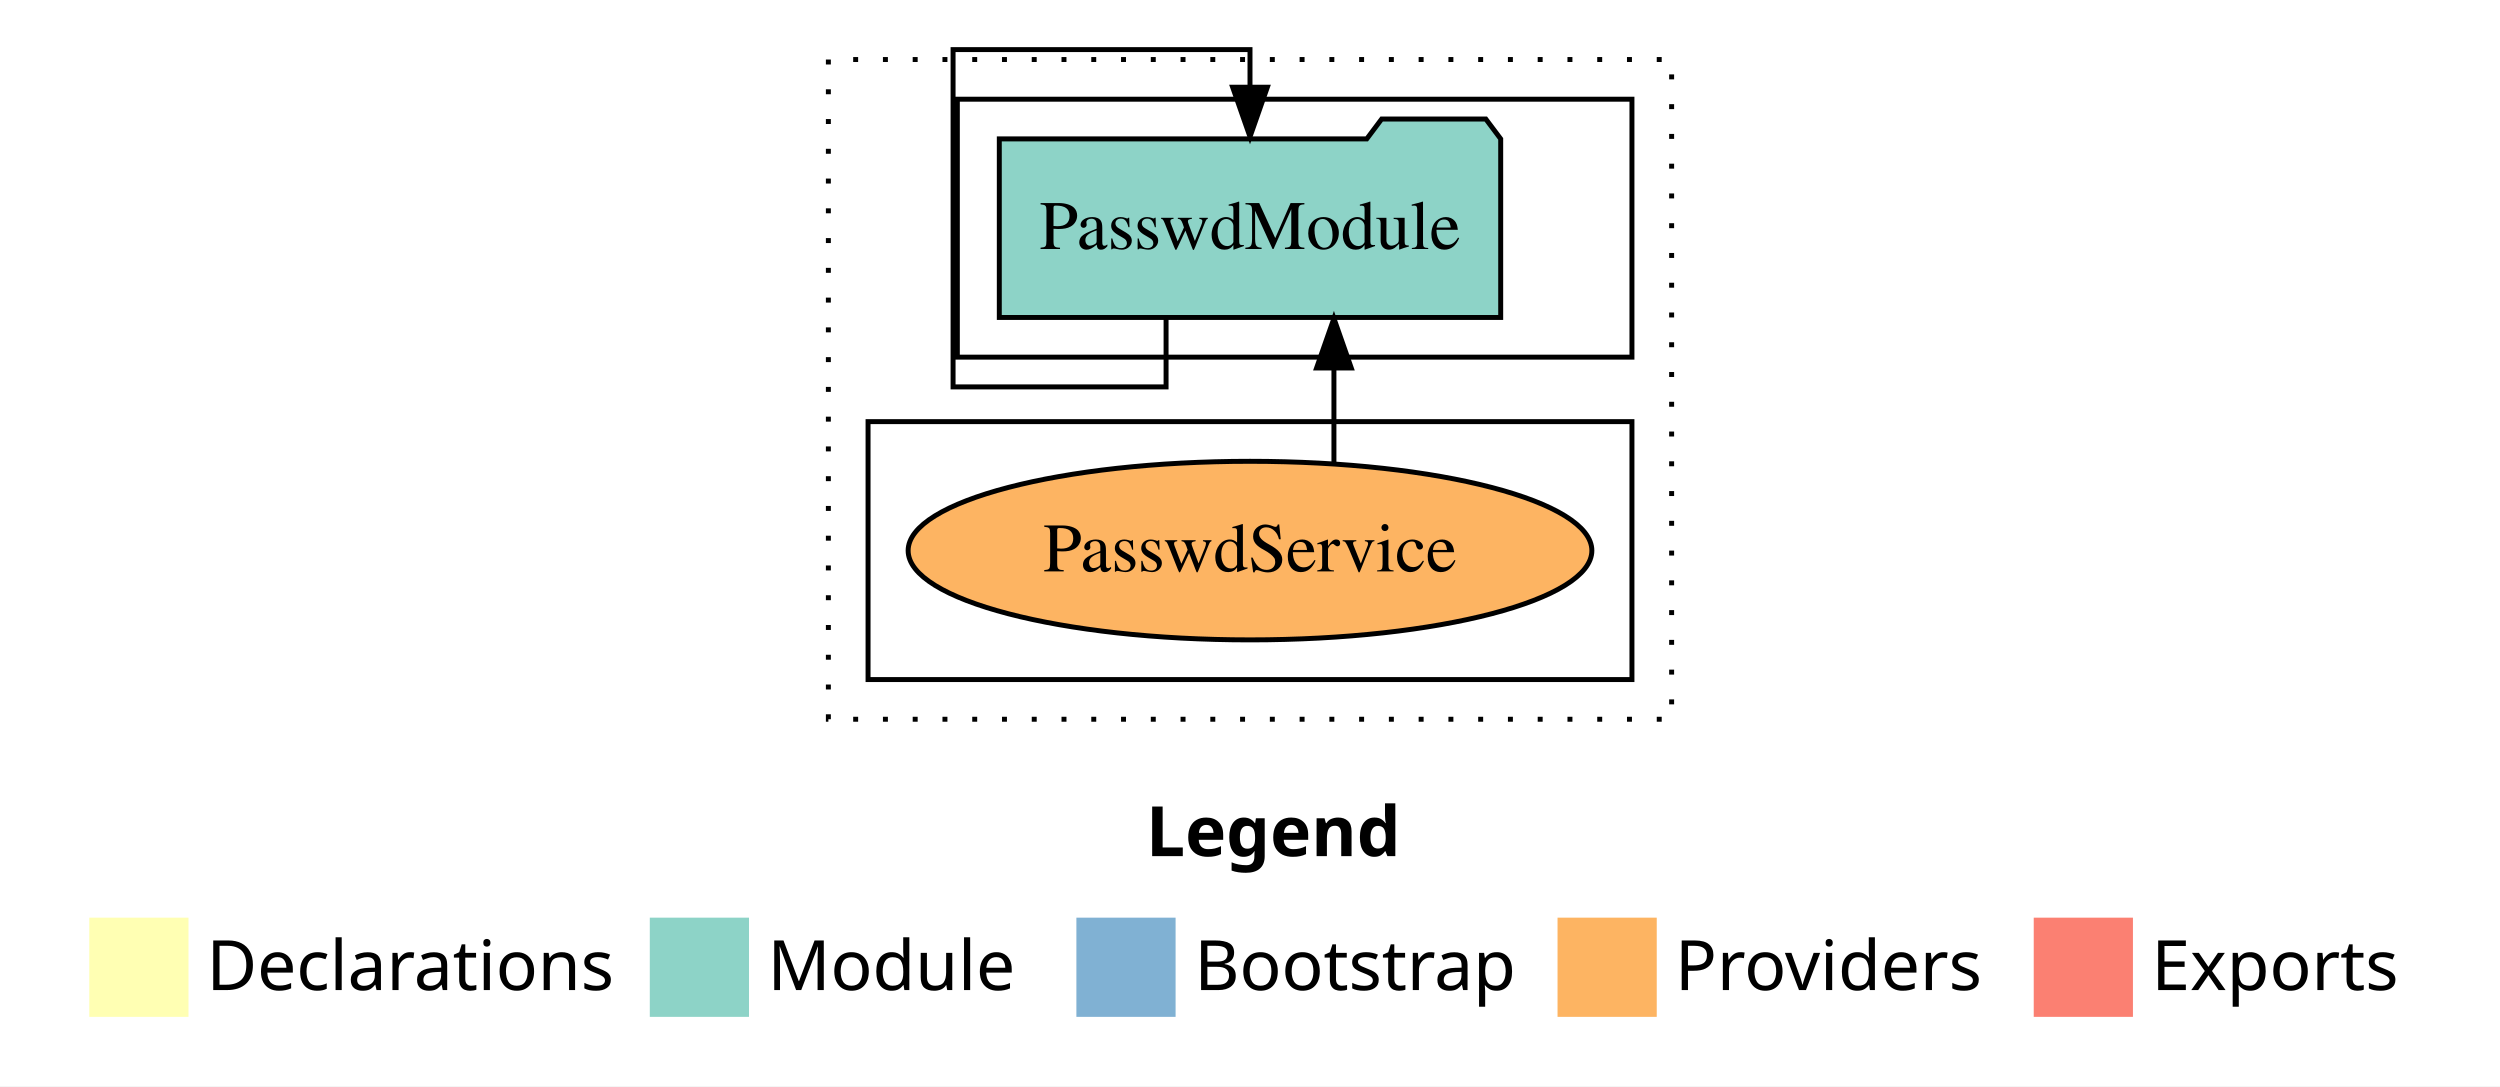
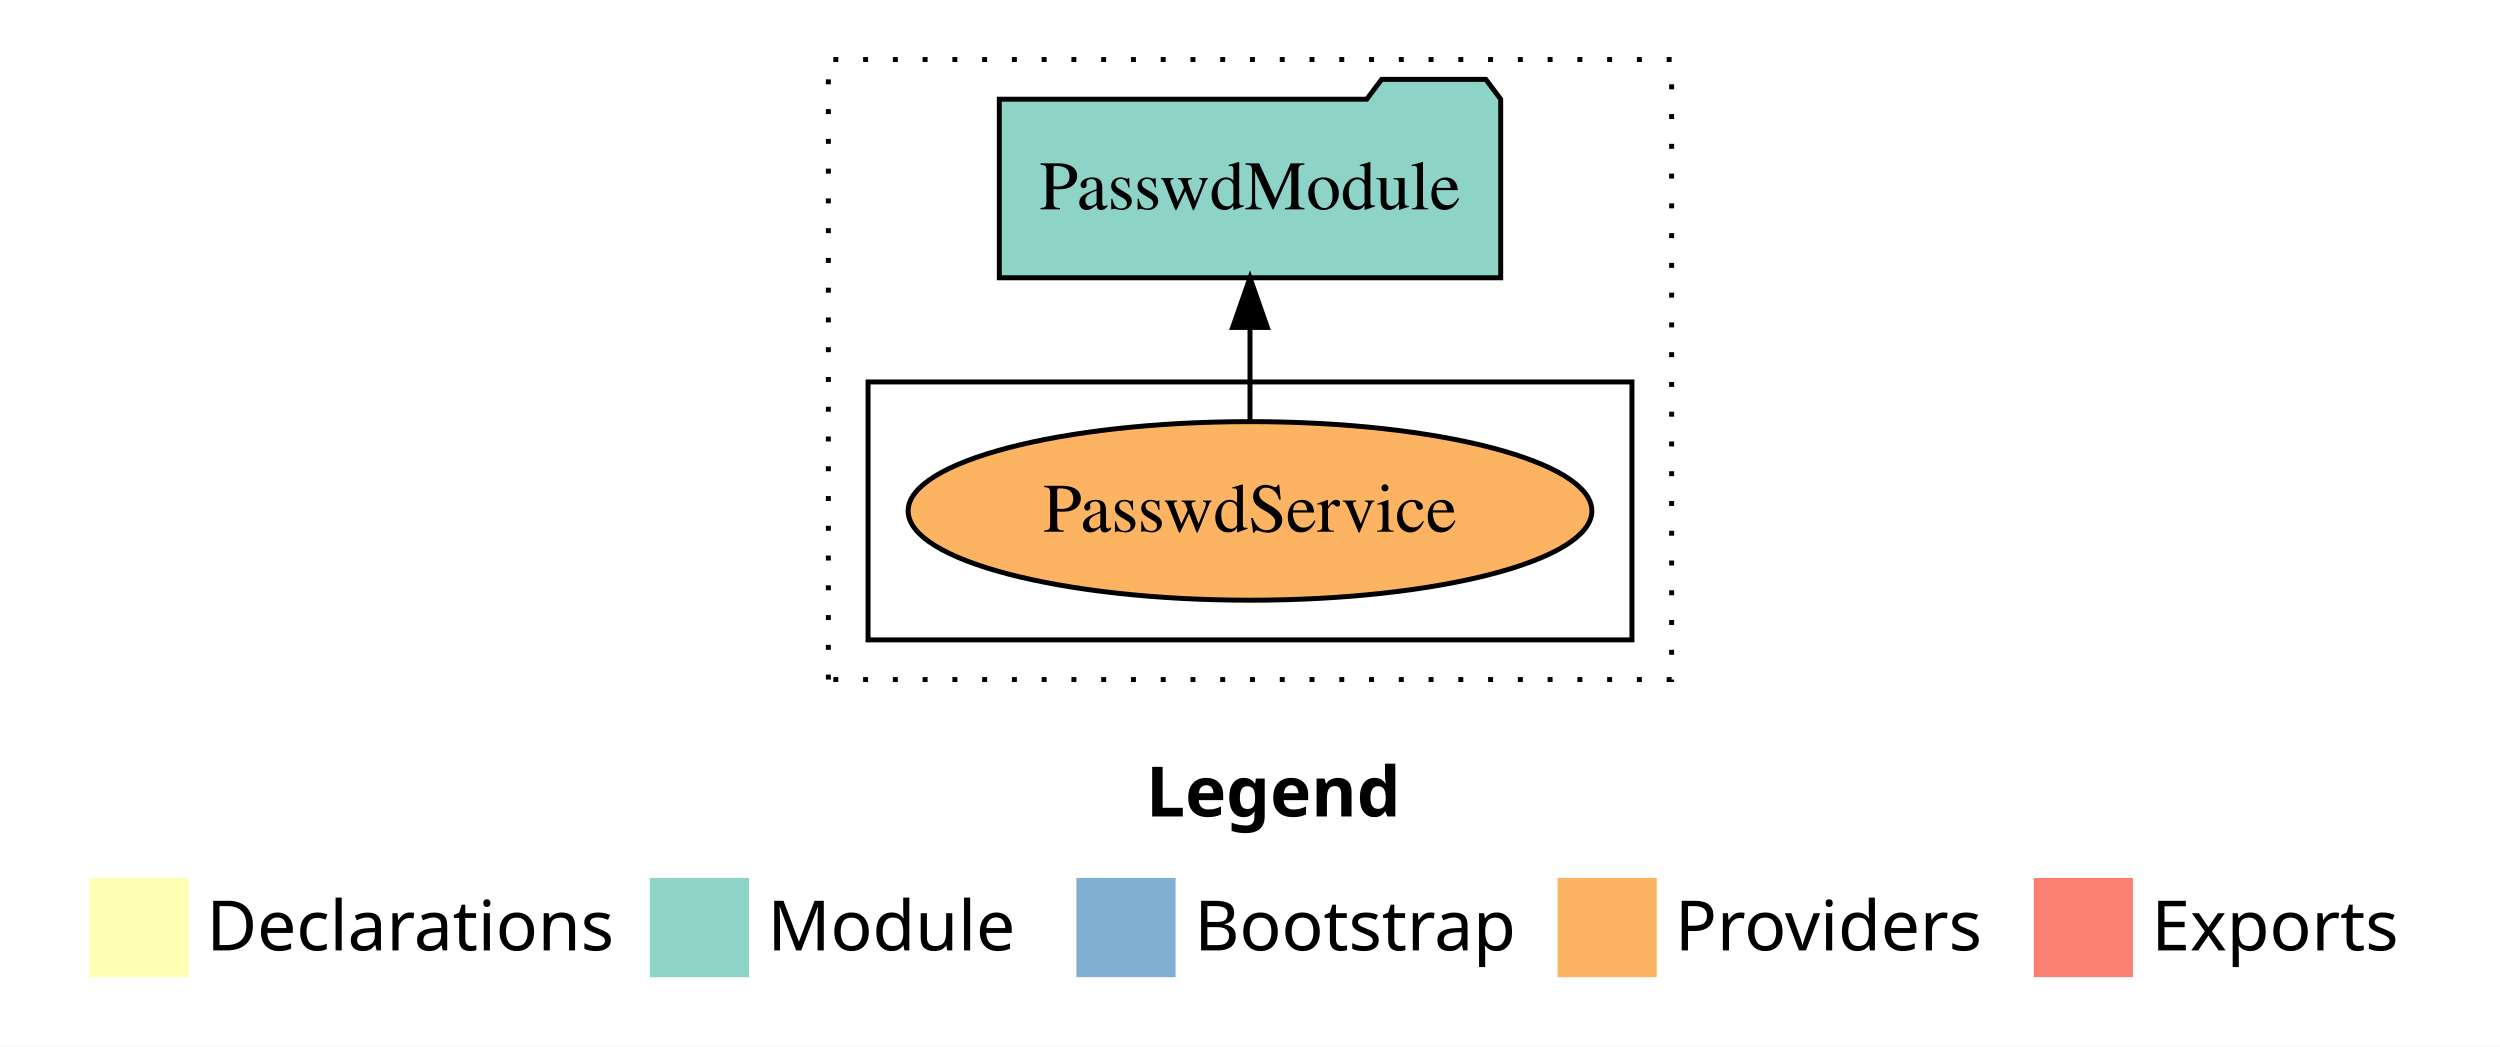
- <svg xmlns="http://www.w3.org/2000/svg" width="504pt" height="219pt" viewBox="0.00 0.00 504.00 219.00">
-   <g id="graph0" class="graph" transform="scale(1 1) rotate(0) translate(4 215)">
-     <polygon fill="white" stroke="transparent" points="-4,4 -4,-215 500,-215 500,4 -4,4" />
+ <svg xmlns="http://www.w3.org/2000/svg" width="504pt" height="211pt" viewBox="0.00 0.00 504.00 211.00">
+   <g id="graph0" class="graph" transform="scale(1 1) rotate(0) translate(4 207)">
+     <polygon fill="white" stroke="transparent" points="-4,4 -4,-207 500,-207 500,4 -4,4" />
    <text text-anchor="start" x="227.01" y="-42.4" font-family="Times-12" font-weight="bold" font-size="14.00">Legend</text>
    <polygon fill="#ffffb3" stroke="transparent" points="14,-10 14,-30 34,-30 34,-10 14,-10" />
    <text text-anchor="start" x="37.63" y="-15.4" font-family="Times-12" font-size="14.00">  Declarations</text>
    <polygon fill="#8dd3c7" stroke="transparent" points="127,-10 127,-30 147,-30 147,-10 127,-10" />
    <text text-anchor="start" x="150.73" y="-15.4" font-family="Times-12" font-size="14.00">  Module</text>
    <polygon fill="#80b1d3" stroke="transparent" points="213,-10 213,-30 233,-30 233,-10 213,-10" />
    <text text-anchor="start" x="236.78" y="-15.4" font-family="Times-12" font-size="14.00">  Bootstrap</text>
    <polygon fill="#fdb462" stroke="transparent" points="310,-10 310,-30 330,-30 330,-10 310,-10" />
    <text text-anchor="start" x="333.67" y="-15.4" font-family="Times-12" font-size="14.00">  Providers</text>
    <polygon fill="#fb8072" stroke="transparent" points="406,-10 406,-30 426,-30 426,-10 406,-10" />
    <text text-anchor="start" x="429.73" y="-15.4" font-family="Times-12" font-size="14.00">  Exports</text>
    <g id="clust1" class="cluster">
-       <polygon fill="none" stroke="black" stroke-dasharray="1,5" points="163,-70 163,-203 333,-203 333,-70 163,-70" />
+       <polygon fill="none" stroke="black" stroke-dasharray="1,5" points="163,-70 163,-195 333,-195 333,-70 163,-70" />
    </g>
    <g id="clust6" class="cluster">
      <polygon fill="none" stroke="black" points="171,-78 171,-130 325,-130 325,-78 171,-78" />
    </g>
-     <g id="clust3" class="cluster">
-       <polygon fill="none" stroke="black" points="189,-143 189,-195 325,-195 325,-143 189,-143" />
+     <g id="node1" class="node">
+       <ellipse fill="#fdb462" stroke="black" cx="248" cy="-104" rx="68.92" ry="18" />
+       <text text-anchor="middle" x="248" y="-99.8" font-family="Times,serif" font-size="14.00">PasswdService</text>
    </g>
-     <g id="node1" class="node">
+     <g id="node2" class="node">
      <polygon fill="#8dd3c7" stroke="black" points="298.54,-187 295.54,-191 274.54,-191 271.54,-187 197.46,-187 197.46,-151 298.54,-151 298.54,-187" />
      <text text-anchor="middle" x="248" y="-164.8" font-family="Times,serif" font-size="14.00">PasswdModule</text>
    </g>
    <g id="edge1" class="edge">
-       <path fill="none" stroke="black" d="M231.08,-150.76C231.08,-143.57 231.08,-137 231.08,-137 231.08,-137 188.14,-137 188.14,-137 188.14,-137 188.14,-205 188.14,-205 188.14,-205 248,-205 248,-205 248,-205 248,-197.42 248,-197.42" />
-       <polygon fill="black" stroke="black" points="251.5,-197.42 248,-187.42 244.5,-197.42 251.5,-197.42" />
-     </g>
-     <g id="node2" class="node">
-       <ellipse fill="#fdb462" stroke="black" cx="248" cy="-104" rx="68.92" ry="18" />
-       <text text-anchor="middle" x="248" y="-99.8" font-family="Times,serif" font-size="14.00">PasswdService</text>
-     </g>
-     <g id="edge2" class="edge">
-       <path fill="none" stroke="black" d="M264.92,-121.76C264.92,-121.76 264.92,-140.81 264.92,-140.81" />
-       <polygon fill="black" stroke="black" points="261.42,-140.81 264.92,-150.81 268.42,-140.81 261.42,-140.81" />
+       <path fill="none" stroke="black" d="M248,-122.11C248,-122.11 248,-140.99 248,-140.99" />
+       <polygon fill="black" stroke="black" points="244.5,-140.99 248,-150.99 251.5,-140.99 244.5,-140.99" />
    </g>
  </g>
</svg>
